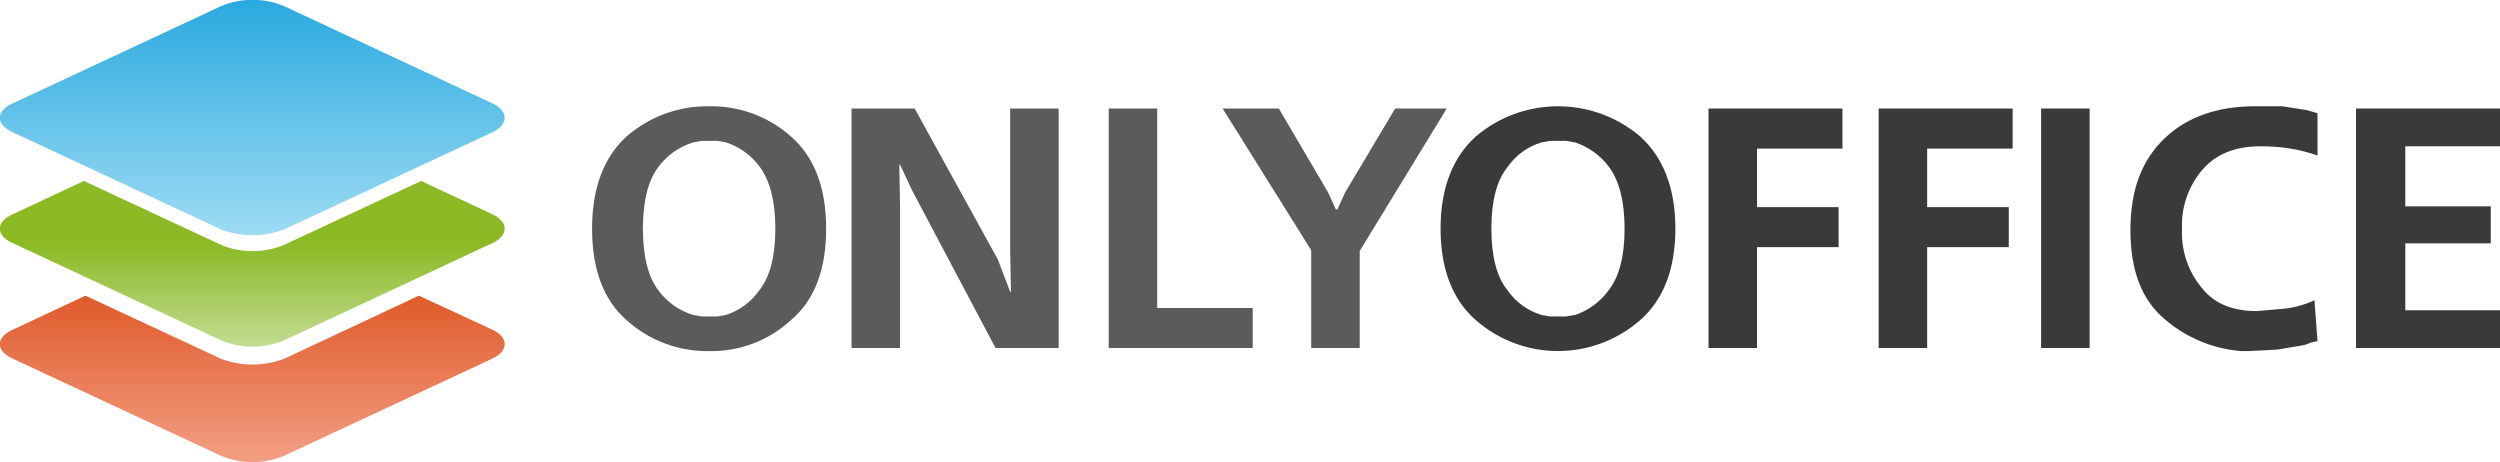
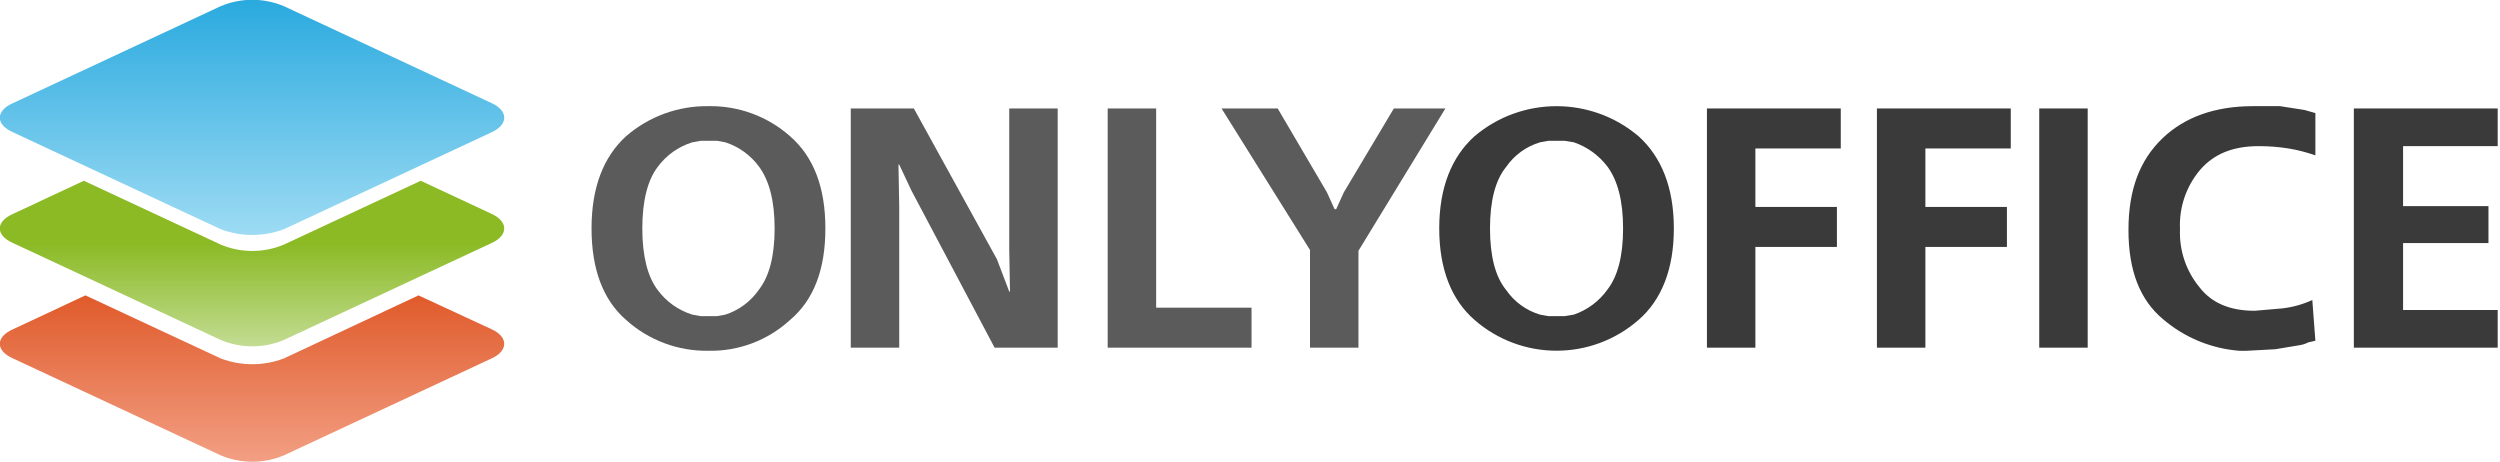
- <svg xmlns="http://www.w3.org/2000/svg" width="324.7" height="60">
+ <svg xmlns="http://www.w3.org/2000/svg" width="325" height="60">
  <defs>
    <style>.svg--asc1{fill:#5b5b5b}.svg--asc2{fill:#3a3a3a;}</style>
    <linearGradient id="a" data-name="New Gradient Swatch 4" x1="32.78" y1="71.17" x2="32.78" y2="25.17" gradientUnits="userSpaceOnUse">
      <stop offset="0" stop-color="#fcc2b1" />
      <stop offset=".88" stop-color="#d9420b" />
    </linearGradient>
    <linearGradient id="b" x1="32.78" y1="51.69" x2="32.78" y2="21.41" gradientUnits="userSpaceOnUse">
      <stop offset="0" stop-color="#deedc9" />
      <stop offset=".66" stop-color="#8bba25" />
    </linearGradient>
    <linearGradient id="c" x1="32.78" y1="40.18" x2="32.78" y2="-.99" gradientUnits="userSpaceOnUse">
      <stop offset="0" stop-color="#c2ebfa" />
      <stop offset="1" stop-color="#26a8de" />
    </linearGradient>
  </defs>
  <g>
    <path d="M76.9 29.7q0-7.9 4.5-12a16 16 0 0 1 10.7-3.9 15.6 15.6 0 0 1 10.6 3.9c3.1 2.7 4.6 6.7 4.6 12s-1.5 9.3-4.6 11.9a15.2 15.2 0 0 1-10.6 4 15.6 15.6 0 0 1-10.7-4c-3-2.6-4.5-6.6-4.5-11.9zm6.6 0c0 3.6.7 6.3 2 8a8.8 8.8 0 0 0 4.5 3.2l1.1.2h2.1l1.1-.2a8.5 8.5 0 0 0 4.4-3.3c1.3-1.7 2-4.3 2-7.9s-.7-6.2-2-8a8.8 8.8 0 0 0-4.4-3.2l-1.1-.2h-2.1l-1.1.2a8.8 8.8 0 0 0-4.5 3.2c-1.3 1.7-2 4.4-2 8zM110.6 14.1h8.2l10.8 19.6 1.6 4.2h.1l-.1-5.5V14.1h6.3v31.1h-8.2l-10.8-20.4-1.6-3.4h-.1l.1 5.5v18.3h-6.3V14.1zM144 14.1h6.3V40h12.4v5.2H144V14.1zM158.8 14.1h7.3l6.4 10.9 1 2.2h.2l1-2.2 6.5-10.9h6.7l-11.3 18.5v12.6h-6.3V32.5l-11.5-18.4z" class="svg--asc1" />
    <path d="M187.1 29.7c0-5.3 1.6-9.3 4.6-12a16.5 16.5 0 0 1 21.3 0c3 2.7 4.6 6.7 4.6 12S216 39 213 41.6a16.2 16.2 0 0 1-21.3 0c-3-2.6-4.6-6.6-4.6-11.9zm6.6 0c0 3.6.7 6.3 2.1 8a8.2 8.2 0 0 0 4.4 3.2l1.1.2h2.1l1.2-.2a8.9 8.9 0 0 0 4.4-3.3c1.3-1.7 2-4.3 2-7.9s-.7-6.2-2-8a9.2 9.2 0 0 0-4.4-3.2l-1.2-.2h-2.1l-1.1.2a8.2 8.2 0 0 0-4.4 3.2c-1.4 1.7-2.1 4.4-2.1 8zM221.9 14.1h17.4v5.2h-11.1v7.6h10.6v5.2h-10.6v13.1h-6.3V14.1zM244 14.1h17.4v5.2h-11.1v7.6h10.6v5.2h-10.6v13.1H244V14.1zM265.1 45.2V14.1h6.3v31.1h-6.3zM301 14.8v5.4a20 20 0 0 0-3.5-.9 23.8 23.8 0 0 0-3.9-.3c-3.3 0-5.8 1-7.6 3.1a11.1 11.1 0 0 0-2.6 7.7 11.1 11.1 0 0 0 2.5 7.5c1.6 2.1 4 3.1 7.2 3.1l3.5-.3a12.7 12.7 0 0 0 4-1.1l.4 5.3-.9.2a4 4 0 0 1-1.3.4l-3 .5-3.7.2h-1a17.3 17.3 0 0 1-9.9-4.1c-3-2.5-4.5-6.3-4.5-11.6s1.5-9.1 4.4-11.9 6.9-4.2 11.8-4.2h3.5l3.2.5.7.2.7.2zM306 14.1h18.7V19h-12.3v7.8h11.1v4.8h-11.1v8.7h12.3v4.9H306V14.1z" class="svg--asc2" />
    <path d="M28.7 59.2l-27-12.6c-2.3-1-2.3-2.8 0-3.8l9.4-4.4 17.6 8.2a11.6 11.6 0 0 0 8.2 0l17.5-8.2 9.5 4.4c2.2 1 2.2 2.8 0 3.8l-27 12.6a10.6 10.6 0 0 1-8.2 0z" fill-rule="evenodd" fill="url(#a)" />
    <path d="M28.7 44.2l-27-12.6c-2.3-1-2.3-2.8 0-3.8l9.2-4.3 17.8 8.3a10.6 10.6 0 0 0 8.2 0l17.8-8.3 9.2 4.3c2.2 1 2.2 2.8 0 3.8l-27 12.6a10.6 10.6 0 0 1-8.2 0z" fill-rule="evenodd" fill="url(#b)" />
    <path d="M28.7 29.8l-27-12.6c-2.3-1-2.3-2.8 0-3.8L28.7.8a10.6 10.6 0 0 1 8.2 0l27 12.6c2.2 1 2.2 2.8 0 3.8l-27 12.6a11.6 11.6 0 0 1-8.2 0z" fill-rule="evenodd" fill="url(#c)" />
  </g>
</svg>
